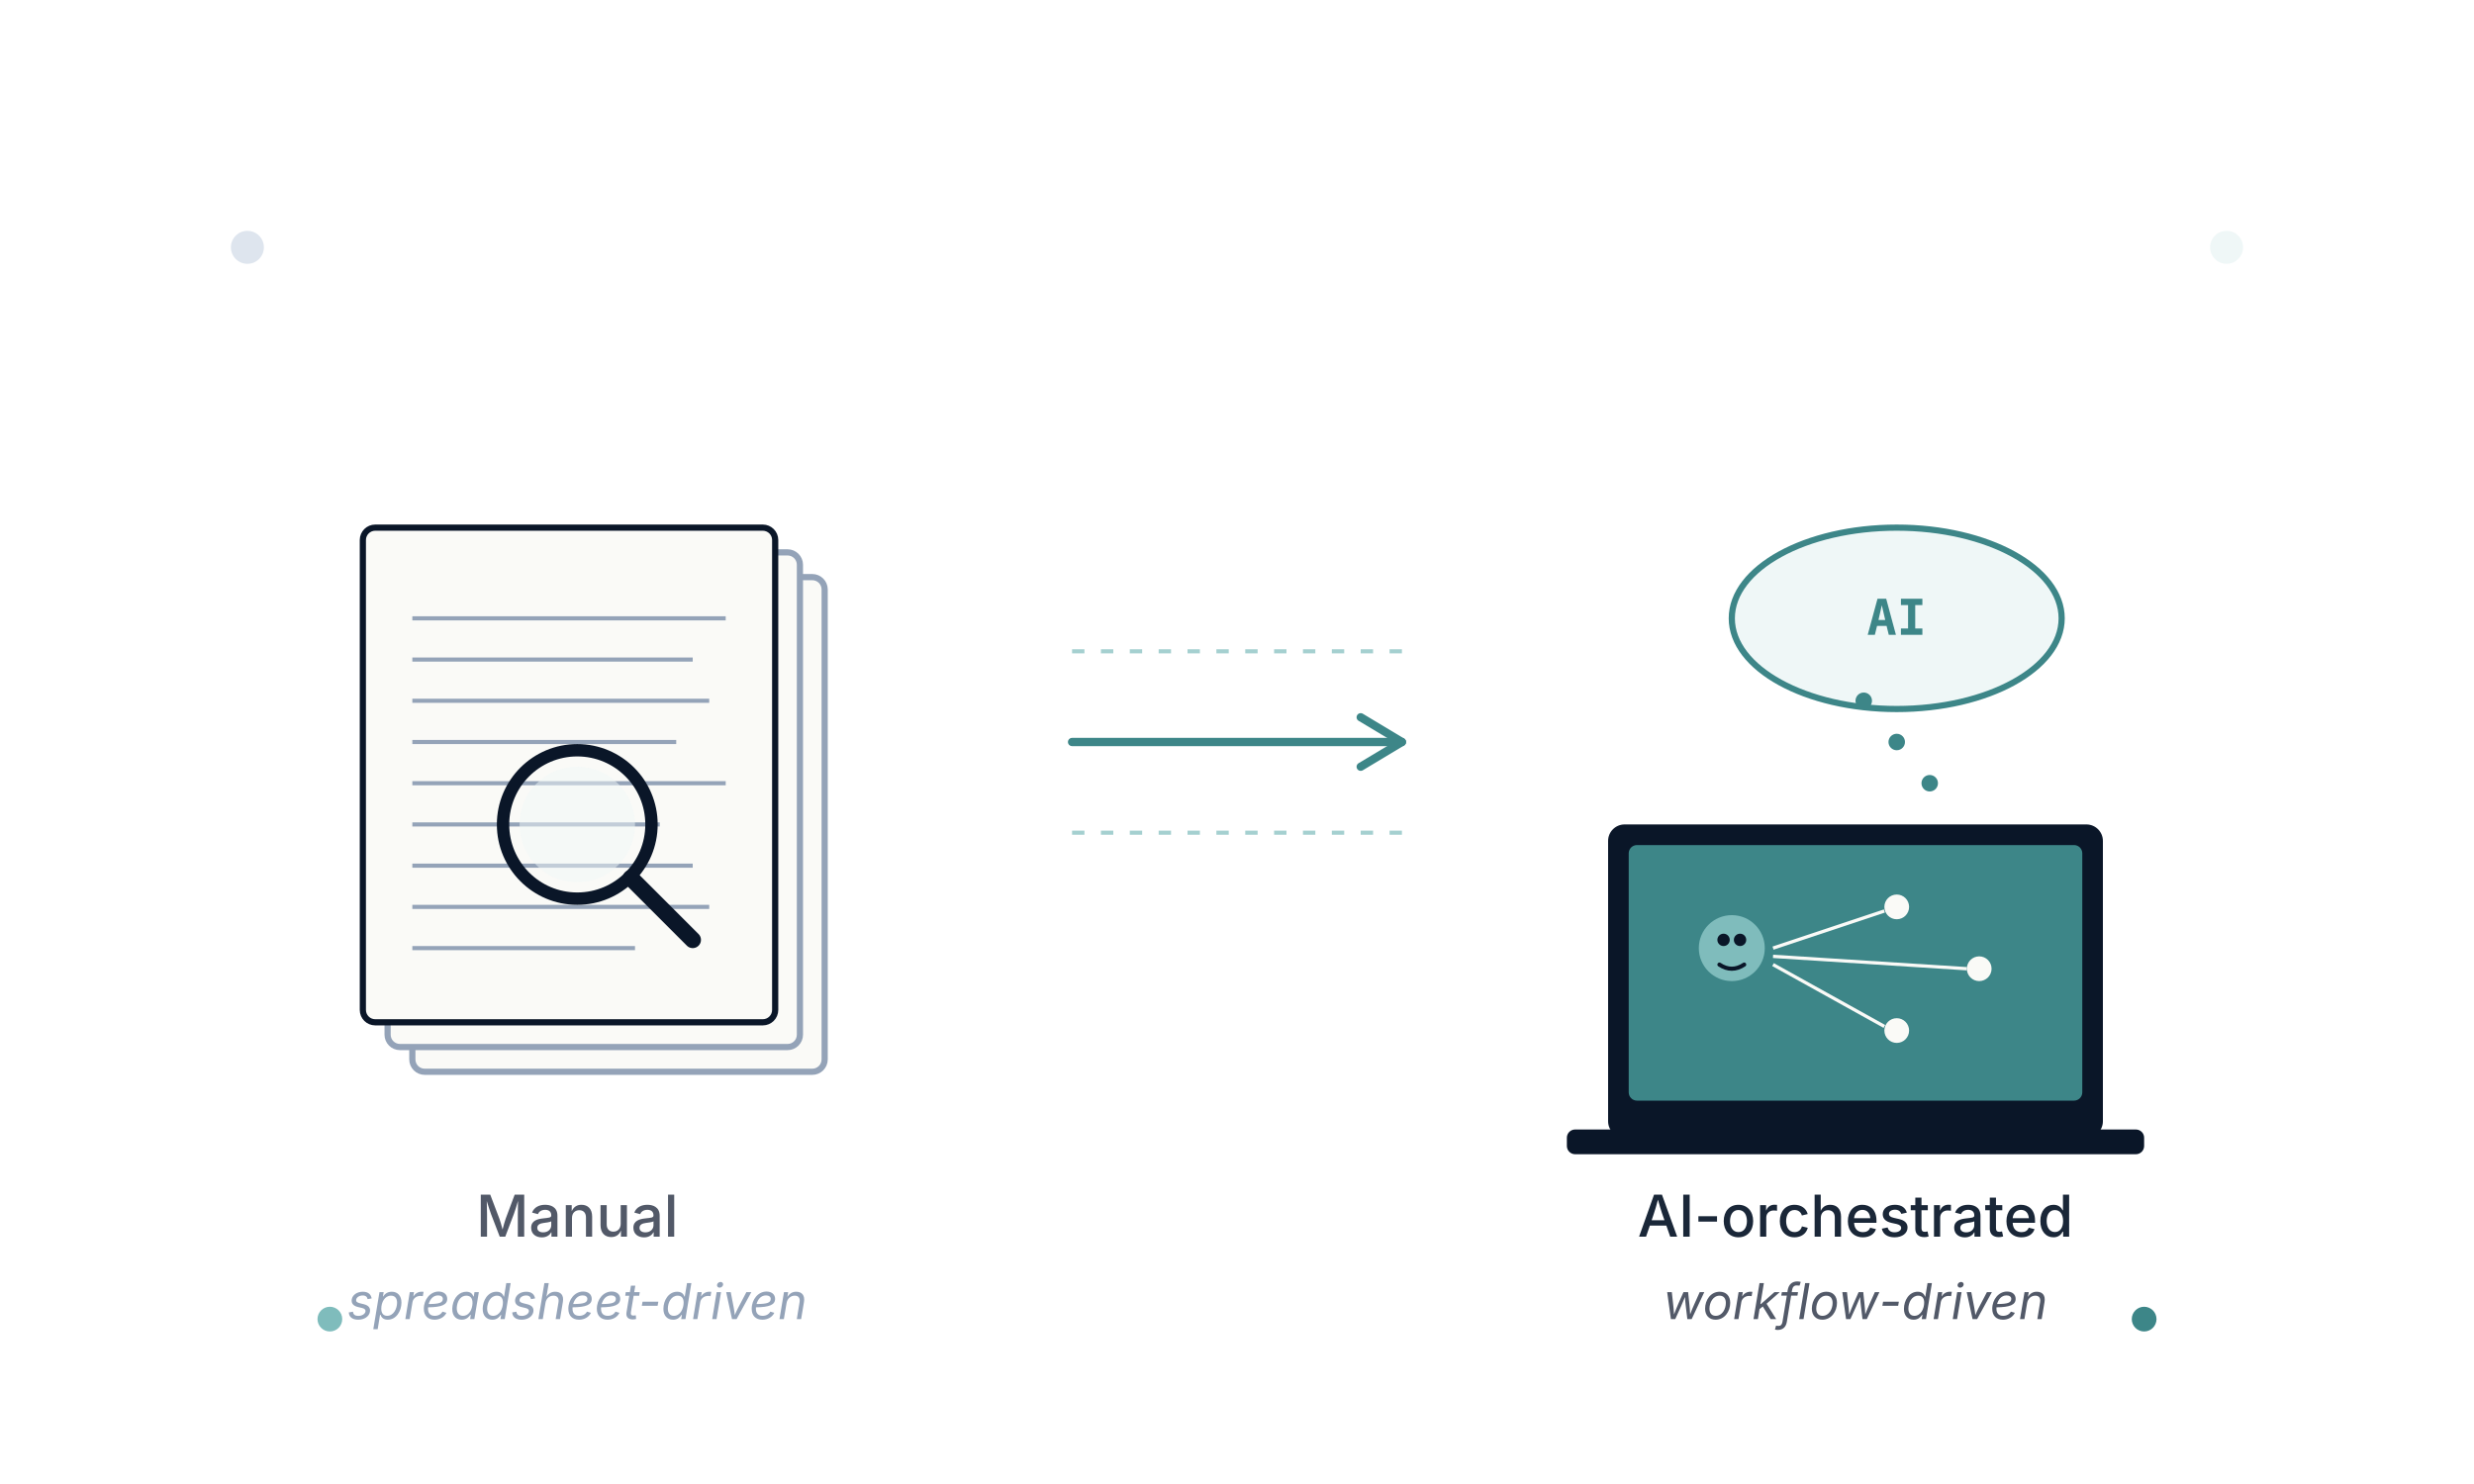
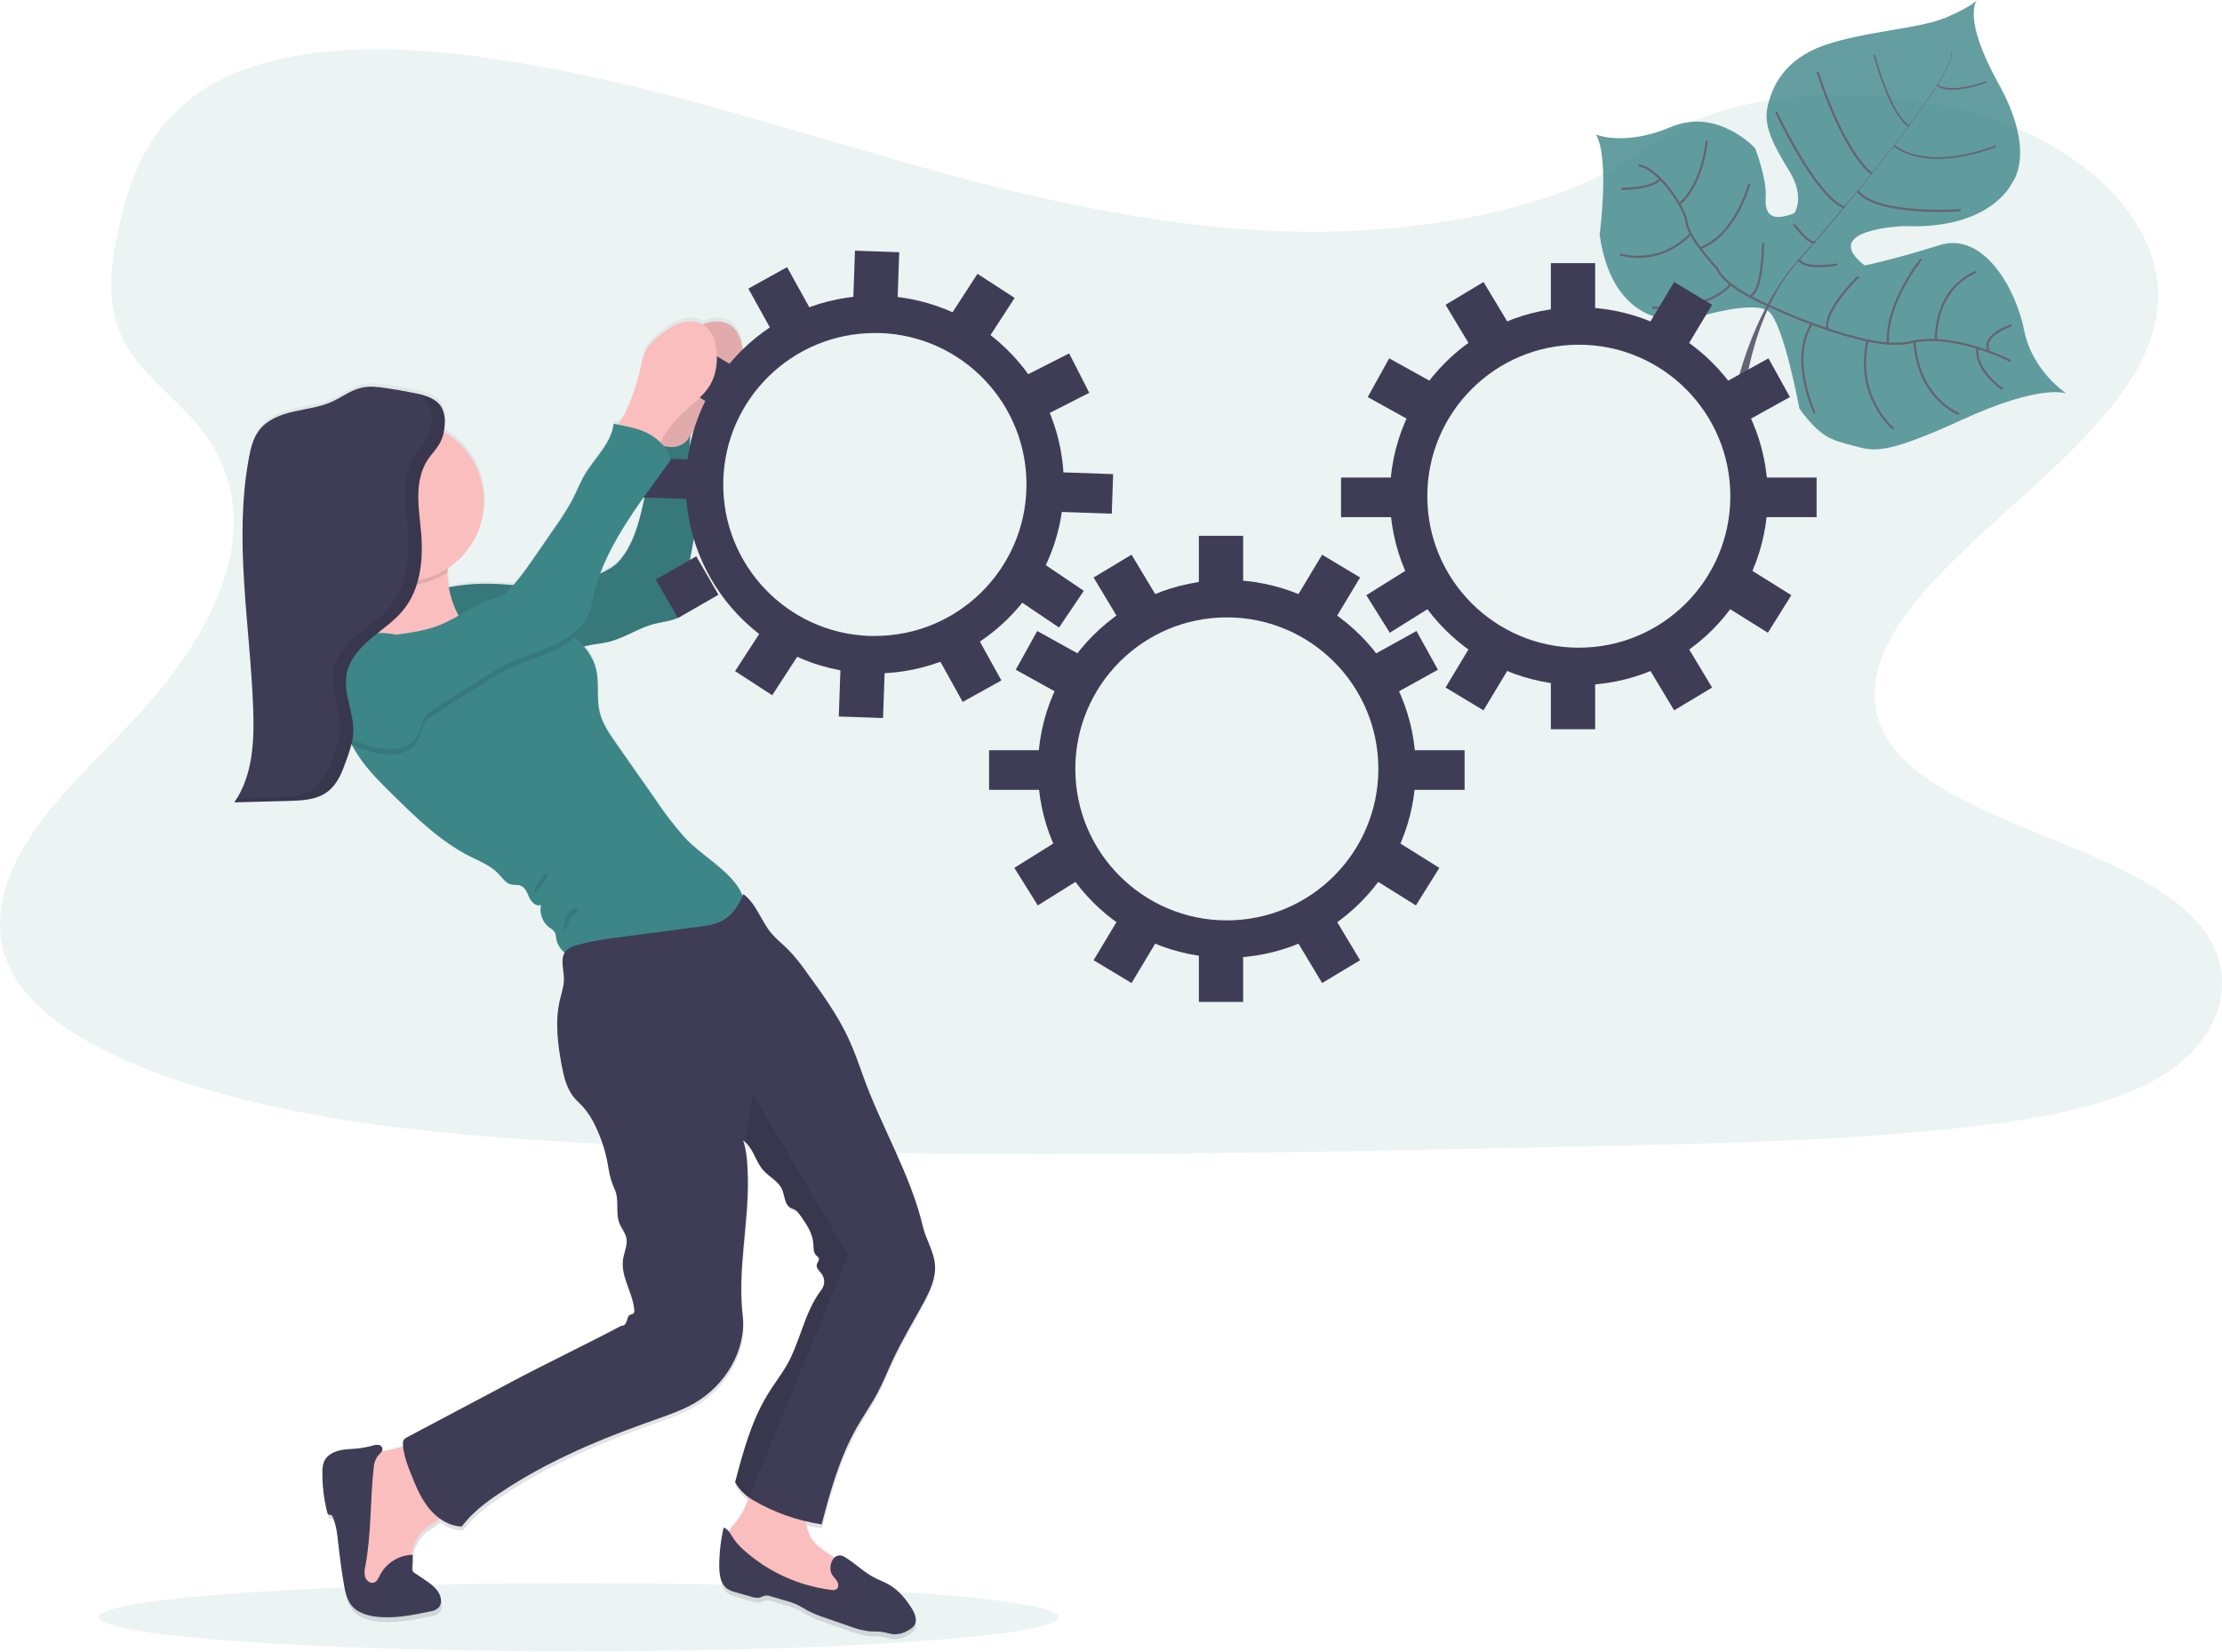
- <svg xmlns="http://www.w3.org/2000/svg" viewBox="0 0 600 360" fill="none">
-   <circle cx="60" cy="60" r="4" fill="#dee5ee" />
-   <circle cx="540" cy="60" r="4" fill="#eff7f7" />
-   <circle cx="80" cy="320" r="3" fill="#7fbcbc" />
-   <circle cx="520" cy="320" r="3" fill="#3d8688" />
-   <g transform="translate(80 100)">
-     <g>
-       <rect x="20" y="40" width="100" height="120" rx="3" fill="#fafaf7" stroke="#94a3b8" stroke-width="1.5" />
-       <rect x="14" y="34" width="100" height="120" rx="3" fill="#fafaf7" stroke="#94a3b8" stroke-width="1.5" />
-       <rect x="8" y="28" width="100" height="120" rx="3" fill="#fafaf7" stroke="#0a1628" stroke-width="1.5" />
-       <line x1="20" y1="50" x2="96" y2="50" stroke="#94a3b8" stroke-width="1" />
-       <line x1="20" y1="60" x2="88" y2="60" stroke="#94a3b8" stroke-width="1" />
-       <line x1="20" y1="70" x2="92" y2="70" stroke="#94a3b8" stroke-width="1" />
-       <line x1="20" y1="80" x2="84" y2="80" stroke="#94a3b8" stroke-width="1" />
-       <line x1="20" y1="90" x2="96" y2="90" stroke="#94a3b8" stroke-width="1" />
-       <line x1="20" y1="100" x2="80" y2="100" stroke="#94a3b8" stroke-width="1" />
-       <line x1="20" y1="110" x2="88" y2="110" stroke="#94a3b8" stroke-width="1" />
-       <line x1="20" y1="120" x2="92" y2="120" stroke="#94a3b8" stroke-width="1" />
-       <line x1="20" y1="130" x2="74" y2="130" stroke="#94a3b8" stroke-width="1" />
-     </g>
-     <g transform="translate(60 100)">
-       <circle cx="0" cy="0" r="18" fill="none" stroke="#0a1628" stroke-width="3" />
-       <circle cx="0" cy="0" r="14" fill="#eff7f7" opacity="0.5" />
-       <line x1="13" y1="13" x2="28" y2="28" stroke="#0a1628" stroke-width="4" stroke-linecap="round" />
-     </g>
-     <text x="60" y="200" text-anchor="middle" fill="#525968" font-family="Inter, sans-serif" font-size="14" font-weight="500">Manual</text>
-     <text x="60" y="220" text-anchor="middle" fill="#94a3b8" font-family="Inter, sans-serif" font-size="12" font-style="italic">spreadsheet-driven</text>
+ <svg xmlns="http://www.w3.org/2000/svg" id="b1d80de4-06cb-4b2d-9c4c-b14d42818646" data-name="Layer 1" width="1009.54" height="750.39" viewBox="0 0 1009.54 750.39">
+   <defs>
+     <linearGradient id="fd95d79a-5cd9-41a5-a6ba-ef65272c784a" x1="361.1" y1="819.7" x2="361.1" y2="219" gradientUnits="userSpaceOnUse">
+       <stop offset="0" stop-color="gray" stop-opacity="0.25" />
+       <stop offset="0.54" stop-color="gray" stop-opacity="0.12" />
+       <stop offset="1" stop-color="gray" stop-opacity="0.1" />
+     </linearGradient>
+   </defs>
+   <path d="M681.78,180c-64.72-1.67-126.36-17.19-185.22-34.17S379.4,110,316.23,101c-40.63-5.79-87.1-6.61-119.83,9.58C164.89,126.14,154.71,153,149.24,178c-4.12,18.77-6.54,38.52,4.74,56.09,7.84,12.2,21.74,22.45,31.36,34.14,33.47,40.66,9.81,90.79-26.45,130.49-17,18.62-36.75,36.38-49.88,56.21s-19.2,42.53-7.71,62.76c11.38,20,38.51,35.09,67.9,45.68,59.69,21.51,130,27.66,198.61,31.15,151.83,7.72,304.46,4.37,456.69,1,56.34-1.24,112.92-2.49,168.34-9,30.78-3.59,62.55-9.3,84.9-23.07,28.36-17.48,35.39-47.08,16.38-69-31.88-36.77-120-45.91-142.31-85.37-12.26-21.72.33-45.91,18.16-66.06,38.24-43.21,102.33-81.12,105.7-130.52,2.32-33.92-28.49-67.9-76.13-83.95-49.93-16.82-119.18-14.71-156,13.14C805.59,170.4,738.93,181.44,681.78,180Z" transform="translate(-95.23 -74.8)" fill="#3d8688" opacity="0.1" />
+   <g opacity="0.8">
+     <path d="M1034,253.58s-11.28-4.58-47.16,11.88-40.36,14.37-49.65,11.85-14.47-3.11-24.43-16.85c0,0-7-38.07-13.82-44s-35.68,3.37-35.68,3.37S828.64,227.79,822,181.5c0,0,4.68-34.88-1.7-45.59,0,0,12.88,5.55,34.12-3.41s38.24,9.66,38.24,9.66,5.36,13.87,4.8,22.13,2.83,11.38,13,7.38c0,0,5-7.08-2.07-18.78s-12.08-20.42-10.11-29.51,7.62-21.68,25.79-28S966.93,87.88,978.78,83s14.71-8.15,14.71-8.15-7.29,7.31,9.89,38.27,6.23,44.41,6.23,44.41-9.14,21.78-49.48,20c0,0-38.87,1.42-17.68,17.9,0,0,13.57-2.76,33.87-9.21s34.93,20.17,38.57,38.69S1034,253.58,1034,253.58Z" transform="translate(-95.23 -74.8)" fill="#3d8688" />
+     <path d="M981.76,98.29l.21-.06c1.56,5.91-15.81,29.65-30.66,48.53l-.17-.13C972.08,120,983,102.83,981.76,98.29Z" transform="translate(-95.23 -74.8)" fill="#444053" />
+     <path d="M951.44,146.24l.09.24c-11.86,15.08-26.78,33.08-38.72,46.41-1.14,1.27-2.27,2.6-3.35,4l-.35-.27c1.1-1.37,2.23-2.71,3.37-4C924.42,179.27,939.59,161.31,951.44,146.24Z" transform="translate(-95.23 -74.8)" fill="#444053" />
+     <path d="M909.4,196.22l.24.4c-21.73,27.13-23.17,69.25-23.22,69.62L881.84,261C881.89,260.58,887.52,223.53,909.4,196.22Z" transform="translate(-95.23 -74.8)" fill="#444053" />
+     <path d="M1008.81,238.87s-25.62-13.32-45.59-8.54-64.92-16.9-64.92-16.9-19.09-7.75-22.93-16.59c0,0-13.09-13.85-13.84-21S848,150.65,839.72,150" transform="translate(-95.23 -74.8)" fill="none" stroke="#444053" stroke-miterlimit="10" />
+     <path d="M1005.1,251.69s-12.9-8.69-11.4-18.83" transform="translate(-95.23 -74.8)" fill="none" stroke="#444053" stroke-miterlimit="10" />
+     <path d="M985.31,262.92s-18.46-6.7-20.31-33" transform="translate(-95.23 -74.8)" fill="none" stroke="#444053" stroke-miterlimit="10" />
+     <path d="M955.53,269.72s-17.64-14.63-11.78-40.2" transform="translate(-95.23 -74.8)" fill="none" stroke="#444053" stroke-miterlimit="10" />
+     <path d="M919.74,262.57s-11.74-24.63-1.29-40.65" transform="translate(-95.23 -74.8)" fill="none" stroke="#444053" stroke-miterlimit="10" />
+     <path d="M1009.11,222.63s-13.35,4.24-10.48,11.26" transform="translate(-95.23 -74.8)" fill="none" stroke="#444053" stroke-miterlimit="10" />
+     <path d="M993,198.41s-17.86,5.66-18.28,30.93" transform="translate(-95.23 -74.8)" fill="none" stroke="#444053" stroke-miterlimit="10" />
+     <path d="M968.1,192.58S951.85,212.64,953,230.87" transform="translate(-95.23 -74.8)" fill="none" stroke="#444053" stroke-miterlimit="10" />
+     <path d="M939.64,200.45s-16.15,15.43-14.09,24" transform="translate(-95.23 -74.8)" fill="none" stroke="#444053" stroke-miterlimit="10" />
+     <path d="M929.9,195s-15.14,2.71-17.25-2.26" transform="translate(-95.23 -74.8)" fill="none" stroke="#444053" stroke-miterlimit="10" />
+     <path d="M910.23,176.72s7.65,10.13,9.62,7.86" transform="translate(-95.23 -74.8)" fill="none" stroke="#444053" stroke-miterlimit="10" />
+     <path d="M986.05,170.31s-38.16,2.77-46.79-8.73" transform="translate(-95.23 -74.8)" fill="none" stroke="#444053" stroke-miterlimit="10" />
+     <path d="M902.2,125.68s17.91,38.43,30.91,43.33" transform="translate(-95.23 -74.8)" fill="none" stroke="#444053" stroke-miterlimit="10" />
+     <path d="M921,107.37s11,35.35,24.62,46.39" transform="translate(-95.23 -74.8)" fill="none" stroke="#444053" stroke-miterlimit="10" />
+     <path d="M1002.11,141.14s-29,12.45-46.44-.15" transform="translate(-95.23 -74.8)" fill="none" stroke="#444053" stroke-miterlimit="10" stroke-width="0.75" />
+     <path d="M946.84,99.83s6.63,26,15.56,32.27" transform="translate(-95.23 -74.8)" fill="none" stroke="#444053" stroke-miterlimit="10" stroke-width="0.75" />
+     <path d="M997.73,112s-16.31,6.17-22.4,1.44" transform="translate(-95.23 -74.8)" fill="none" stroke="#444053" stroke-miterlimit="10" stroke-width="0.75" />
+     <path d="M896.26,185.21s0,22.65-6.17,24.26" transform="translate(-95.23 -74.8)" fill="none" stroke="#444053" stroke-miterlimit="10" />
+     <path d="M845.84,214.56s24.5,2.1,35.79-10.54" transform="translate(-95.23 -74.8)" fill="none" stroke="#444053" stroke-miterlimit="10" />
+     <path d="M889.94,158.45s-5.92,23-22.27,29.16" transform="translate(-95.23 -74.8)" fill="none" stroke="#444053" stroke-miterlimit="10" />
+     <path d="M831.15,190.36s17.34,6,32.25-9.32" transform="translate(-95.23 -74.8)" fill="none" stroke="#444053" stroke-miterlimit="10" />
+     <path d="M870.67,138.7s-1.64,19.51-12.25,28.64" transform="translate(-95.23 -74.8)" fill="none" stroke="#444053" stroke-miterlimit="10" />
+     <path d="M831.81,160.63s14.39.09,17.76-4.59" transform="translate(-95.23 -74.8)" fill="none" stroke="#444053" stroke-miterlimit="10" />
  </g>
-   <g transform="translate(260 170)">
-     <path d="M0 10 L80 10" stroke="#3d8688" stroke-width="2" stroke-linecap="round" />
-     <path d="M70 4 L80 10 L70 16" stroke="#3d8688" stroke-width="2" stroke-linecap="round" stroke-linejoin="round" fill="none" />
-     <line x1="0" y1="-12" x2="80" y2="-12" stroke="#7fbcbc" stroke-width="1" stroke-dasharray="3 4" opacity="0.7" />
-     <line x1="0" y1="32" x2="80" y2="32" stroke="#7fbcbc" stroke-width="1" stroke-dasharray="3 4" opacity="0.7" />
-   </g>
-   <g transform="translate(380 100)">
-     <rect x="10" y="100" width="120" height="76" rx="4" fill="#0a1628" />
-     <rect x="15" y="105" width="110" height="62" rx="2" fill="#3d8688" />
-     <circle cx="40" cy="130" r="8" fill="#7fbcbc" />
-     <circle cx="38" cy="128" r="1.5" fill="#0a1628" />
-     <circle cx="42" cy="128" r="1.5" fill="#0a1628" />
-     <path d="M37 134 Q40 136 43 134" stroke="#0a1628" stroke-width="1" stroke-linecap="round" fill="none" />
-     <circle cx="80" cy="120" r="3" fill="#fafaf7" />
-     <circle cx="100" cy="135" r="3" fill="#fafaf7" />
-     <circle cx="80" cy="150" r="3" fill="#fafaf7" />
-     <line x1="50" y1="130" x2="77" y2="121" stroke="#fafaf7" stroke-width="0.8" />
-     <line x1="50" y1="132" x2="97" y2="135" stroke="#fafaf7" stroke-width="0.8" />
-     <line x1="50" y1="134" x2="77" y2="149" stroke="#fafaf7" stroke-width="0.8" />
-     <rect x="0" y="174" width="140" height="6" rx="2" fill="#0a1628" />
-     <g transform="translate(80 50)">
-       <ellipse cx="0" cy="0" rx="40" ry="22" fill="#eff7f7" stroke="#3d8688" stroke-width="1.5" />
-       <text x="0" y="4" text-anchor="middle" fill="#3d8688" font-family="ui-monospace, monospace" font-size="12" font-weight="700">AI</text>
-       <circle cx="-8" cy="20" r="2" fill="#3d8688" />
-       <circle cx="0" cy="30" r="2" fill="#3d8688" />
-       <circle cx="8" cy="40" r="2" fill="#3d8688" />
-     </g>
-     <text x="70" y="200" text-anchor="middle" fill="#1a2738" font-family="Inter, sans-serif" font-size="14" font-weight="500">AI-orchestrated</text>
-     <text x="70" y="220" text-anchor="middle" fill="#525968" font-family="Inter, sans-serif" font-size="12" font-style="italic">workflow-driven</text>
-   </g>
+   <ellipse cx="262.87" cy="734.89" rx="218" ry="15.5" fill="#3d8688" opacity="0.1" />
+   <path d="M484.39,725.3c3-5.39,6.59-10.47,9.49-15.93,2.65-5,4.72-10.3,7.11-15.44,4.09-8.8,9.13-17.12,13.72-25.68,3-5.61,5.9-11.72,5.32-18.06-.55-6-4.07-11.2-5.43-17-5.54-23.81-18.87-45.67-27-68.7-2.08-5.84-4.1-11.72-6.7-17.36-5-10.85-12-20.6-19-30.27a85.48,85.48,0,0,0-8.4-10.44c-2.51-2.51-5.33-4.72-7.61-7.44-4.7-5.6-6.9-13.66-12.78-18-.1.26-.21.51-.32.77C428.58,471,414.46,463.91,406.27,455a157.44,157.44,0,0,1-13.13-17.25l-17.83-25.77c-3.07-4.44-6.2-9-7.44-14.29-1.52-6.38-.11-13.18-1.61-19.56a24.67,24.67,0,0,0-5.45-10.36c.17-.05.35-.12.53-.16,3.4-.91,7-1.07,10.37-1.88,7.35-1.75,13.74-6.45,21.06-8.33,3.74-1,7.73-1.2,11.12-3a9.24,9.24,0,0,0,4.3-9.82c-2.37-12.55,4.25-25.27,3.13-38-.3-3.52-1.2-6.95-1.78-10.44-1.35-8.1-1.1-16.4-.62-24.62a52,52,0,0,1,8.15-10.13c4.5-4.34,9.87-8,13-13.43,2.73-4.81,3.39-10.62,2.7-16.12-.49-4-1.85-8.21-5-10.64s-7.67-2.61-11.48-1.34c-.53.17-1.05.38-1.56.6a13.11,13.11,0,0,0-10.34-.6c-3.8,1.26-7.06,3.77-10.12,6.38a23.13,23.13,0,0,0-4.72,5c-1.93,3-2.49,6.7-3.22,10.23a100,100,0,0,1-6.75,19.79c-.54,1.12-2,3.13-3.18,5.05l-2.14-.44c-.93,8.91-8.39,15.45-12.93,23.15-2.21,3.74-3.76,7.83-5.75,11.7a113.41,113.41,0,0,1-7.59,12.17q-4.05,6-8.11,11.89a169,169,0,0,1-11,14.88c-3.67-.3-7.34-.57-11-.63a89.29,89.29,0,0,0-18.31,1.63,51,51,0,0,1-.65-6.41c0-.13,0-.26,0-.39,0-.52.06-1.14.13-1.81a37,37,0,0,0-1.77-62.6,26.91,26.91,0,0,0,.38-3.4c0-.67,0-1.35,0-2,0-.34,0-.68-.07-1a13.22,13.22,0,0,0-.34-2c-.08-.32-.17-.64-.28-1a9.45,9.45,0,0,0-.83-1.8.86.86,0,0,0-.07-.1c-.13-.21-.26-.42-.41-.62s-.13-.16-.19-.24a4.78,4.78,0,0,0-.34-.42l-.25-.26c-.11-.12-.22-.24-.34-.35l-.28-.25-.35-.31-.32-.24-.36-.27-.35-.23-.36-.23c-.12-.08-.25-.15-.38-.22l-.37-.21-.4-.2-.37-.18-.44-.19-.36-.16-.48-.18-.34-.13-.52-.18-.31-.1-.57-.18-.27-.08-.62-.17-.24-.07-.65-.16-.19-.05-.72-.16-.12,0-1.06-.23q-6.57-1.35-13.22-2.33c-3.63-.54-7.35-1-10.93-.19-4.94,1.1-9.06,4.44-13.68,6.51-5.46,2.46-11.52,3.11-17.34,4.46s-11.81,3.66-15.46,8.43c-2.78,3.64-3.89,8.27-4.72,12.78-6.92,37.64.54,76.25,1.95,114.51.55,14.89-.12,30.81-8.56,43l24.58-.65c1.18,0,2.37-.07,3.57-.14s2.4-.16,3.58-.3a23.68,23.68,0,0,0,8.91-2.67,15.37,15.37,0,0,0,3.47-2.7c3.34-3.44,5.12-8.25,6.75-12.85.55-1.55,1.1-3.12,1.59-4.7.2-.66.39-1.32.56-2l.08-.32.28.13c1,1.88,2.13,3.72,3.33,5.5,4.29,6.32,9.73,11.72,15.13,17.09,10.73,10.65,21.7,21.49,35.15,28.33,4.54,2.29,9.45,4.22,12.91,8,1.7,1.83,3.17,4.18,5.58,4.81,1.5.39,3.15,0,4.58.64,2.1.88,2.87,3.41,3.84,5.49s3.16,4.2,5.24,3.25a10.51,10.51,0,0,0,3.92,10.43,7.66,7.66,0,0,1,2.54,2.28,8.29,8.29,0,0,1,.52,2.68,10.59,10.59,0,0,0,3.79,6.49c-1.95,3.23-.39,7.86-.34,11.89,0,3.38-1.11,6.64-1.87,9.93-2.21,9.65-1,19.75.8,29.48,1,5.37,2.27,10.93,5.77,15.1,1.14,1.35,2.5,2.52,3.7,3.83a35.6,35.6,0,0,1,5.65,8.61,67.5,67.5,0,0,1,6.13,19.64,35.76,35.76,0,0,0,2.9,9.9c2.19,4.78.19,10.66,2.15,15.54.89,2.19,2.53,4.06,3.06,6.35.75,3.33-1,6.66-1.47,10.05-1.14,7.94,4.59,15.31,5.11,23.31a1.84,1.84,0,0,1-.28,1.35c-.39.44-1.06.43-1.59.68-1,.48-1.27,1.83-1.59,2.95s-1.22,2.39-2.33,2.05c-16.43,8.79-33.44,16.91-49.87,25.7l-7.5,4-40.11,21.43a2.9,2.9,0,0,0-1.61,2.62c0,.48.06,1,.1,1.45-2.81.7-5.51,1.54-7.43,1.89-.79.15-1.58.3-2.36.47a2.52,2.52,0,0,0,.36-1,2,2,0,0,0-1.77-2,6.41,6.41,0,0,0-2.89.38,42.15,42.15,0,0,1-7,1.29c-2.81.27-5.67.26-8.39,1s-5.4,2.39-6.5,5a12.13,12.13,0,0,0-.72,4.72,72.25,72.25,0,0,0,2.18,18.34,1.56,1.56,0,0,0,.73,1.17c.35.14.77,0,1.12.16a1.5,1.5,0,0,1,.65.82c1.68,3.82,2.07,8.08,2.52,12.24q1,9.25,2.53,18.45c.6,3.58,1.34,7.32,3.67,10.08,2.56,3,6.61,4.33,10.52,4.86,8.25,1.11,16.58-.56,24.72-2.27,1.52-.32,3.15-.71,4.17-1.89a4.71,4.71,0,0,0,1-3.33c-.19-4.11-3.93-7-7.33-9.31L284,791.56a2,2,0,0,1-1-2.26l.3-6.07-.9,0c1-4.28,2.61-8.39,5.76-11.33,2.17-2,5-3.4,7.27-5.22a18,18,0,0,0,10.11,3.71c6-8.08,14.45-13.58,22.9-19a224,224,0,0,1,21.25-11.86q8.86-4.38,18-8.21c8.6-3.62,17.36-6.85,26.13-10,5.85-2.1,11.75-4.17,17.14-7.27,14-8.09,23.89-24.24,22-40.41-2.38-20.4,2.71-41.66,2.37-62.2-.1-6-.32-12-2.14-17.75a9.48,9.48,0,0,1,1.19,1c3.64,3.4,4.52,8.8,8,12.68,2.71,3.05,6.83,5,8.47,8.72,1.25,2.85,1.07,6.7,3.68,8.34.74.47,1.62.67,2.36,1.13a7.9,7.9,0,0,1,2.19,2.37c2.77,3.95,5.64,8.18,5.94,13,.13,1.91-.05,4.12,1.35,5.41.4.37.91.64,1.12,1.14.44,1-.72,2.06-.92,3.17-.29,1.54,1.23,2.71,2.17,4a6.29,6.29,0,0,1,0,7.41c-8.2,10.65-9.68,25-16.85,36.39-2.48,3.93-5.24,7.65-7.64,11.63-7.38,12.22-11.11,26.26-14.73,40.09a22.15,22.15,0,0,0,6.15,6.86,34,34,0,0,1-6.85,12.65,31.84,31.84,0,0,0-2.26,2.83,5.5,5.5,0,0,0-2.23-1.68,79.23,79.23,0,0,0-2,17.5c0,3.88.53,8.31,3.68,10.55a13.05,13.05,0,0,0,4.09,1.69l6.86,2a7.17,7.17,0,0,0,3.79.37c.81-.23,1.53-.73,2.36-.89a5.79,5.79,0,0,1,2.66.35l5.93,1.73a39.2,39.2,0,0,1,5.86,2.07c1.69.81,3.25,1.86,4.91,2.76a59.33,59.33,0,0,0,8.57,3.52L481.26,816a37.19,37.19,0,0,0,8.86,2.3c2.1.18,4.23,0,6.3.36,1.58.27,3.11.84,4.7,1a12.32,12.32,0,0,0,7.4-2.2,6.61,6.61,0,0,0,2.14-1.93c1.5-2.34.21-5.43-1.25-7.79-2.71-4.38-6.1-8.48-10.57-11-1.81-1-3.77-1.74-5.64-2.66-5.32-2.6-9.33-6.94-14.36-9.91a3.41,3.41,0,0,0-4.31.29c-4.18-2.71-8.7-5.36-11-9.77a22,22,0,0,1-2-6.75c2.35.56,4.72,1,7.11,1.39C472.53,754.25,476.78,738.9,484.39,725.3ZM388.32,298.81c-.2,1.13-.42,2.25-.66,3.37-2,9.39-4.86,19.91-11.4,26.9a25,25,0,0,1-7.38,4.87l-.73.36C372.86,321.73,380.36,310.07,388.32,298.81Z" transform="translate(-95.23 -74.8)" fill="url(#fd95d79a-5cd9-41a5-a6ba-ef65272c784a)" />
+   <path d="M398,243.11c.74-3.49,1.3-7.15,3.23-10.16a23.21,23.21,0,0,1,4.73-5c3.06-2.59,6.33-5.08,10.14-6.34s8.29-1.09,11.49,1.33,4.55,6.59,5.05,10.57c.68,5.47,0,11.23-2.71,16-3.1,5.41-8.48,9-13,13.34a51.62,51.62,0,0,0-8.47,10.56,30.09,30.09,0,0,1-3.86,5.64,7.33,7.33,0,0,1-6.13,2.45c-1.93-.31-3.5-1.65-5-2.93-1.85-1.62-6.83-4.51-7-7.08-.12-2.08,3.77-6.8,4.72-8.75A98.52,98.52,0,0,0,398,243.11Z" transform="translate(-95.23 -74.8)" fill="#fbbebe" />
+   <path d="M398,243.11c.74-3.49,1.3-7.15,3.23-10.16a23.21,23.21,0,0,1,4.73-5c3.06-2.59,6.33-5.08,10.14-6.34s8.29-1.09,11.49,1.33,4.55,6.59,5.05,10.57c.68,5.47,0,11.23-2.71,16-3.1,5.41-8.48,9-13,13.34a51.62,51.62,0,0,0-8.47,10.56,30.09,30.09,0,0,1-3.86,5.64,7.33,7.33,0,0,1-6.13,2.45c-1.93-.31-3.5-1.65-5-2.93-1.85-1.62-6.83-4.51-7-7.08-.12-2.08,3.77-6.8,4.72-8.75A98.52,98.52,0,0,0,398,243.11Z" transform="translate(-95.23 -74.8)" opacity="0.1" />
+   <path d="M293,343.06a89.71,89.71,0,0,1,24.57-3c13.83.2,28.07,3.55,41.24-.69a71.54,71.54,0,0,0,9.89-4.29c2.65-1.32,5.35-2.68,7.38-4.84,6.55-6.94,9.37-17.39,11.42-26.72s2.58-18.91,3.11-28.44c3.41,1.59,7,3.16,10.78,2.84s7.55-3.2,7.53-7c-.56,8.83-1,17.77.49,26.49.58,3.46,1.48,6.87,1.79,10.37,1.12,12.64-5.51,25.27-3.14,37.74a9.15,9.15,0,0,1-4.3,9.75c-3.4,1.83-7.4,2.06-11.14,3-7.33,1.87-13.73,6.53-21.09,8.27-3.43.81-7,1-10.38,1.87-4.86,1.28-9.27,4.06-14.22,4.94-3.71.66-7.53.21-11.28.53-3.26.27-6.46,1.13-9.73,1.21-8,.2-15.57-4.33-20.89-10.34S296.34,350.34,293,343.06Z" transform="translate(-95.23 -74.8)" fill="#3d8688" />
+   <path d="M293,343.06a89.71,89.71,0,0,1,24.57-3c13.83.2,28.07,3.55,41.24-.69a71.54,71.54,0,0,0,9.89-4.29c2.65-1.32,5.35-2.68,7.38-4.84,6.55-6.94,9.37-17.39,11.42-26.72s2.58-18.91,3.11-28.44c3.41,1.59,7,3.16,10.78,2.84s7.55-3.2,7.53-7c-.56,8.83-1,17.77.49,26.49.58,3.46,1.48,6.87,1.79,10.37,1.12,12.64-5.51,25.27-3.14,37.74a9.15,9.15,0,0,1-4.3,9.75c-3.4,1.83-7.4,2.06-11.14,3-7.33,1.87-13.73,6.53-21.09,8.27-3.43.81-7,1-10.38,1.87-4.86,1.28-9.27,4.06-14.22,4.94-3.71.66-7.53.21-11.28.53-3.26.27-6.46,1.13-9.73,1.21-8,.2-15.57-4.33-20.89-10.34S296.34,350.34,293,343.06Z" transform="translate(-95.23 -74.8)" opacity="0.1" />
+   <path d="M652.63,355.35a68.84,68.84,0,1,1-68.84,68.83,68.84,68.84,0,0,1,68.84-68.83m0-17a85.84,85.84,0,1,0,85.84,85.83,85.93,85.93,0,0,0-85.84-85.83Z" transform="translate(-95.23 -74.8)" fill="#3f3d56" />
+   <rect x="544.69" y="243.47" width="20.12" height="21.18" fill="#3f3d56" />
+   <rect x="689.04" y="330.53" width="20.12" height="21.18" transform="translate(180.31 -386.14) rotate(31)" fill="#3f3d56" />
+   <rect x="724.34" y="364.89" width="20.12" height="21.18" transform="translate(611.53 -523.68) rotate(61)" fill="#3f3d56" />
+   <rect x="724.81" y="461.5" width="20.12" height="21.18" transform="translate(1429.42 24.26) rotate(122)" fill="#3f3d56" />
+   <rect x="560.79" y="364.89" width="20.12" height="21.18" transform="translate(1080.79 -16.57) rotate(119)" fill="#3f3d56" />
+   <rect x="560.33" y="461.5" width="20.12" height="21.18" transform="translate(573.26 -336.6) rotate(58)" fill="#3f3d56" />
+   <rect x="596.1" y="330.53" width="20.12" height="21.18" transform="translate(1206.2 246.52) rotate(149)" fill="#3f3d56" />
+   <rect x="544.69" y="434.11" width="20.12" height="21.18" fill="#3f3d56" />
+   <rect x="689.04" y="496.66" width="20.12" height="21.18" transform="translate(-256.63 357.71) rotate(-31)" fill="#3f3d56" />
+   <rect x="596.1" y="496.66" width="20.12" height="21.18" transform="translate(769.26 1179.44) rotate(-149)" fill="#3f3d56" />
+   <rect x="449.38" y="340.91" width="24.36" height="18" fill="#3f3d56" />
+   <rect x="736.3" y="415.71" width="24.36" height="18" transform="translate(1401.72 774.62) rotate(-180)" fill="#3f3d56" />
+   <path d="M812.55,231.44a68.84,68.84,0,1,1-68.84,68.83,68.84,68.84,0,0,1,68.84-68.83m0-17a85.84,85.84,0,1,0,85.84,85.83,85.93,85.93,0,0,0-85.84-85.83Z" transform="translate(-95.23 -74.8)" fill="#3f3d56" />
+   <rect x="704.61" y="119.57" width="20.12" height="21.18" fill="#3f3d56" />
+   <rect x="848.96" y="206.62" width="20.12" height="21.18" transform="translate(139.34 -486.21) rotate(31)" fill="#3f3d56" />
+   <rect x="884.26" y="240.98" width="20.12" height="21.18" transform="translate(585.55 -727.39) rotate(61)" fill="#3f3d56" />
+   <rect x="884.73" y="337.59" width="20.12" height="21.18" transform="translate(1569 -300.93) rotate(122)" fill="#3f3d56" />
+   <rect x="720.71" y="240.98" width="20.12" height="21.18" transform="translate(1209.86 -340.41) rotate(119)" fill="#3f3d56" />
+   <rect x="720.25" y="337.59" width="20.12" height="21.18" transform="translate(543.35 -530.46) rotate(58)" fill="#3f3d56" />
+   <rect x="756.02" y="206.62" width="20.12" height="21.18" transform="translate(1439.38 -65.97) rotate(149)" fill="#3f3d56" />
+   <rect x="704.61" y="310.2" width="20.12" height="21.18" fill="#3f3d56" />
+   <rect x="848.96" y="372.75" width="20.12" height="21.18" transform="translate(-169.97 422.38) rotate(-31)" fill="#3f3d56" />
+   <rect x="756.02" y="372.75" width="20.12" height="21.18" transform="translate(1130.07 1031.68) rotate(-149)" fill="#3f3d56" />
+   <rect x="609.29" y="217" width="24.36" height="18" fill="#3f3d56" />
+   <rect x="896.21" y="291.8" width="24.36" height="18" transform="translate(1721.56 526.8) rotate(-180)" fill="#3f3d56" />
+   <path d="M492.67,226.14c.81,0,1.62,0,2.43,0a68.84,68.84,0,0,1-2.34,137.64c-.81,0-1.62,0-2.44,0a68.84,68.84,0,0,1,2.35-137.64m0-17h0a85.84,85.84,0,0,0-2.94,171.63c1,0,2,.05,3,.05a85.84,85.84,0,0,0,2.93-171.63c-1,0-2-.05-3-.05Z" transform="translate(-95.23 -74.8)" fill="#3f3d56" />
+   <rect x="483.31" y="189.04" width="20.12" height="21.18" transform="translate(-88.01 -91.8) rotate(1.99)" fill="#3f3d56" />
+   <rect x="531.97" y="202.99" width="20.12" height="21.18" transform="translate(108.44 -335.49) rotate(32.99)" fill="#3f3d56" />
+   <rect x="566.07" y="238.55" width="20.12" height="21.18" transform="translate(441.2 -452.09) rotate(62.99)" fill="#3f3d56" />
+   <rect x="563.18" y="335.12" width="20.12" height="21.18" transform="translate(1085.12 -11.13) rotate(123.99)" fill="#3f3d56" />
+   <rect x="402.62" y="232.88" width="20.12" height="21.18" transform="translate(738.64 -59.76) rotate(120.99)" fill="#3f3d56" />
+   <rect x="398.8" y="329.42" width="20.12" height="21.18" transform="matrix(0.5, 0.87, -0.87, 0.5, 403.55, -258.9)" fill="#3f3d56" />
+   <rect x="439.09" y="199.76" width="20.12" height="21.18" transform="translate(848.74 101.67) rotate(150.99)" fill="#3f3d56" />
+   <rect x="476.7" y="379.55" width="20.12" height="21.18" transform="translate(-81.4 -91.46) rotate(1.99)" fill="#3f3d56" />
+   <rect x="526.21" y="369.02" width="20.12" height="21.18" transform="translate(-212.04 232.91) rotate(-29.01)" fill="#3f3d56" />
+   <rect x="433.33" y="365.79" width="20.12" height="21.18" transform="translate(515.14 858.69) rotate(-147.01)" fill="#3f3d56" />
+   <rect x="384.73" y="283.18" width="24.36" height="18" transform="translate(-84.85 -88.4) rotate(1.99)" fill="#3f3d56" />
+   <rect x="576.3" y="289.83" width="24.36" height="18" transform="translate(1071.01 543.1) rotate(-178.01)" fill="#3f3d56" />
+   <path d="M271,733.91a20.66,20.66,0,0,0-7.09,2.21c-3,1.83-4.85,5.06-6.17,8.32-3.31,8.18-4,17.16-4.14,26-.12,7.12.12,14.41,2.67,21.05A13.3,13.3,0,0,0,259.8,797a12.56,12.56,0,0,0,4.83,2.34c3.8,1,8.21,1,11.32-1.4,3.46-2.71,4.33-7.48,5.06-11.81,1-5.84,2.39-12,6.73-16.07,3.22-3,7.83-4.5,10.17-8.22,2.79-4.42,1.32-10.19-.46-15.11-1.55-4.26-3.82-12.91-8.28-15.09S275.64,733.07,271,733.91Z" transform="translate(-95.23 -74.8)" fill="#fbbebe" />
+   <path d="M435.47,754.86a33.45,33.45,0,0,1-7,12.91c-2,2.28-4.45,5.05-3.4,7.88a7.05,7.05,0,0,0,1.86,2.49c14.66,14.35,35.17,21.33,55.52,23.87a1.91,1.91,0,0,0,1,0c.6-.27.74-1,.82-1.67a21.13,21.13,0,0,0,0-6.4c-1-5-5.35-8.47-9.61-11.21s-8.92-5.4-11.3-9.87c-3-5.56-1.71-12.8-5.24-18-2.86-4.23-8.17-6-13.21-6.83-1.75-.27-5.47-2.19-7-1.3C436.35,747.63,436,753.12,435.47,754.86Z" transform="translate(-95.23 -74.8)" fill="#fbbebe" />
+   <path d="M269,733.39a2,2,0,0,0-1.77-2,6.4,6.4,0,0,0-2.89.37,42.25,42.25,0,0,1-7,1.28c-2.81.27-5.68.26-8.41,1s-5.4,2.37-6.51,5a12.39,12.39,0,0,0-.72,4.69,71.64,71.64,0,0,0,2.18,18.21,1.58,1.58,0,0,0,.74,1.17c.35.14.77,0,1.12.16a1.48,1.48,0,0,1,.65.81c1.69,3.8,2.08,8,2.53,12.16q1,9.19,2.53,18.32c.6,3.55,1.34,7.28,3.68,10,2.56,3,6.62,4.29,10.53,4.82,8.26,1.1,16.6-.56,24.76-2.26a7.22,7.22,0,0,0,4.17-1.87,4.66,4.66,0,0,0,1-3.31c-.19-4.08-3.94-7-7.34-9.24l-4.68-3.15a2.43,2.43,0,0,1-.82-.74,2.64,2.64,0,0,1-.23-1.5l.3-6a17.18,17.18,0,0,0-15,9.31c-.65,1.29-1.26,2.8-2.61,3.3-1.67.63-3.53-.78-4.09-2.47a10.76,10.76,0,0,1,.15-5.28c2.74-14.68,2.1-29.77,3.77-44.61a10.16,10.16,0,0,1,1.49-4.7C267.34,735.74,268.85,734.76,269,733.39Z" transform="translate(-95.23 -74.8)" fill="#3f3d56" />
+   <path d="M473.24,790.31c.69,1.14,1.76,2,2.4,3.18s.63,2.9-.52,3.57a3.52,3.52,0,0,1-2.16.22,73.1,73.1,0,0,1-39.53-17.88,27.71,27.71,0,0,1-4.84-5.31c-1.29-2-2.38-4.35-4.58-5.17a78.17,78.17,0,0,0-2,17.38c0,3.85.53,8.25,3.68,10.48a13.17,13.17,0,0,0,4.1,1.67l6.87,1.94a7.31,7.31,0,0,0,3.8.37c.81-.22,1.53-.73,2.36-.88a5.84,5.84,0,0,1,2.67.34l5.93,1.73a39.24,39.24,0,0,1,5.87,2c1.69.8,3.26,1.85,4.91,2.74a58.76,58.76,0,0,0,8.59,3.49l10.44,3.62a36.83,36.83,0,0,0,8.88,2.28c2.1.18,4.23,0,6.31.36,1.58.27,3.11.84,4.71,1a12.45,12.45,0,0,0,7.4-2.19,6.69,6.69,0,0,0,2.15-1.91c1.5-2.33.21-5.4-1.26-7.75-2.71-4.34-6.1-8.41-10.58-10.89-1.82-1-3.78-1.74-5.65-2.65-5.32-2.58-9.35-6.89-14.38-9.84C474.06,779.45,471,786.64,473.24,790.31Z" transform="translate(-95.23 -74.8)" fill="#3f3d56" />
+   <path d="M326.61,370a43.25,43.25,0,0,1-18.46,7.18,74.46,74.46,0,0,1-10.45.56,265.8,265.8,0,0,1-43.46-3.63c5.72-6.3,11.5-13,13.66-21.26a34.92,34.92,0,0,0,.65-13.32,99.7,99.7,0,0,0-4.06-16.77,116.2,116.2,0,0,0,18.37-.47c3.48-.35,12-3.52,15-1.12,2.81,2.23.69,10.12.64,13.76,0,.13,0,.26,0,.39a44.28,44.28,0,0,0,3.51,16.06C306.41,361.22,315.82,369.3,326.61,370Z" transform="translate(-95.23 -74.8)" fill="#fbbebe" />
+   <path d="M298.54,334.88a36.68,36.68,0,0,1-30,4.6,99.7,99.7,0,0,0-4.06-16.77,116.2,116.2,0,0,0,18.37-.47c3.48-.35,12-3.52,15-1.12C300.71,323.35,298.59,331.24,298.54,334.88Z" transform="translate(-95.23 -74.8)" opacity="0.1" />
+   <circle cx="183.27" cy="227.74" r="36.6" fill="#fbbebe" />
+   <path d="M433.79,487.74a17,17,0,0,1-8.25,14.69,32.6,32.6,0,0,1-9,3.15c-16.74,4-33.89,7.29-51.08,6.31-3.72-.21-7.5-.65-10.84-2.28s-6.19-4.68-6.69-8.36a7.92,7.92,0,0,0-.53-2.66,7.5,7.5,0,0,0-2.54-2.26A10.41,10.41,0,0,1,341,486c-2.09.93-4.27-1.17-5.25-3.24s-1.75-4.57-3.85-5.44c-1.43-.61-3.08-.25-4.59-.64-2.41-.62-3.88-3-5.58-4.78-3.47-3.71-8.39-5.63-12.93-7.91-13.47-6.79-24.45-17.55-35.2-28.13-5.41-5.33-10.86-10.7-15.15-17-1.21-1.77-2.3-3.59-3.33-5.46a153.52,153.52,0,0,1-8.44-19.31c-1.36-3.54-2.74-7.28-2.18-11,.05-.34.12-.68.2-1a21.05,21.05,0,0,1,3.32-6.71c3.72-5.47,8.6-10.65,15-12.33s12.79.35,19.29,1.73a49.15,49.15,0,0,0,6.55,1c6.89.49,13.71-1.36,20.37-3.2l7.26-2c3.64-1,5.46-5.4,9.14-6.17a12.83,12.83,0,0,1,4.93.25c7.47,1.42,15,3.25,21.57,7.05a35.54,35.54,0,0,1,4.19,2.85c4.68,3.7,8.38,8.63,9.74,14.39,1.5,6.33.09,13.09,1.61,19.42,1.24,5.23,4.38,9.79,7.46,14.2L393,438.09a158.57,158.57,0,0,0,13.15,17.14C415.73,465.66,433.55,473.55,433.79,487.74Z" transform="translate(-95.23 -74.8)" fill="#3d8688" />
+   <path d="M386.07,243.11c.74-3.49,1.29-7.15,3.22-10.16a23.21,23.21,0,0,1,4.73-5c3.07-2.59,6.33-5.08,10.14-6.34s8.29-1.09,11.49,1.33,4.55,6.59,5.05,10.57c.68,5.47,0,11.23-2.71,16-3.1,5.41-8.48,9-13,13.34a52,52,0,0,0-8.47,10.56,30.09,30.09,0,0,1-3.86,5.64,7.33,7.33,0,0,1-6.13,2.45c-1.92-.31-3.5-1.65-5-2.93-1.85-1.62-6.84-4.51-7-7.08-.12-2.08,3.77-6.8,4.72-8.75A99.19,99.19,0,0,0,386.07,243.11Z" transform="translate(-95.23 -74.8)" fill="#fbbebe" />
+   <path d="M514.7,667.07c-4.6,8.49-9.64,16.76-13.74,25.5-2.39,5.11-4.46,10.37-7.12,15.34-2.9,5.42-6.47,10.46-9.5,15.82-7.63,13.51-11.88,28.75-15.81,43.76a87.17,87.17,0,0,1-31.16-11c-.65-.38-1.27-.78-1.87-1.21a22.24,22.24,0,0,1-6.29-6.93c3.63-13.73,7.36-27.69,14.75-39.82,2.41-4,5.17-7.65,7.65-11.55,7.19-11.3,8.67-25.56,16.88-36.14a6.21,6.21,0,0,0,0-7.36c-.95-1.23-2.46-2.4-2.18-3.92.21-1.11,1.37-2.11.92-3.15-.21-.5-.72-.77-1.12-1.13-1.4-1.29-1.22-3.49-1.34-5.38-.31-4.79-3.18-9-6-12.91a8,8,0,0,0-2.19-2.36c-.74-.45-1.62-.65-2.36-1.11-2.62-1.64-2.43-5.46-3.69-8.29-1.64-3.73-5.77-5.63-8.48-8.66-3.45-3.85-4.33-9.22-8-12.59a10,10,0,0,0-1.19-1c1.82,5.65,2,11.68,2.13,17.63.35,20.39-4.75,41.5-2.36,61.76,1.88,16.07-8,32.11-22.05,40.14-5.4,3.08-11.3,5.14-17.16,7.23-8.79,3.11-17.55,6.32-26.17,9.92q-9.14,3.78-18,8.15a227.43,227.43,0,0,0-21.29,11.78c-8.46,5.38-16.92,10.85-22.93,18.88-5.81-.16-11.13-3.65-14.81-8.15s-6-10-8.11-15.36c-1.87-4.65-3.71-9.45-3.85-14.46A2.86,2.86,0,0,1,280,728l40.17-21.29,7.51-4c16.45-8.73,33.49-16.8,49.94-25.52,1.11.33,2-.93,2.33-2s.56-2.45,1.6-2.93c.52-.25,1.2-.24,1.59-.68a1.9,1.9,0,0,0,.28-1.33c-.53-8-6.27-15.27-5.12-23.16.49-3.36,2.22-6.67,1.47-10-.53-2.29-2.17-4.14-3.06-6.31-2-4.85,0-10.69-2.16-15.44a35.7,35.7,0,0,1-2.9-9.84,66.83,66.83,0,0,0-6.14-19.5,35.55,35.55,0,0,0-5.65-8.55c-1.21-1.3-2.57-2.46-3.72-3.81-3.49-4.14-4.78-9.66-5.77-15-1.8-9.67-3-19.7-.8-29.28.76-3.27,1.92-6.51,1.87-9.86-.05-4.43-2-9.6,1.08-12.8a9.94,9.94,0,0,1,4.5-2.31c7.08-2.11,14.45-3.07,21.78-4L412.35,496c3.84-.51,7.77-1,11.16-2.91,4.55-2.51,7.57-7.16,9.42-12,5.89,4.3,8.09,12.31,12.79,17.86,2.29,2.71,5.12,4.9,7.63,7.39a85.62,85.62,0,0,1,8.41,10.37c7,9.61,14,19.29,19,30.07,2.61,5.6,4.63,11.44,6.71,17.25,8.19,22.87,21.54,44.58,27.08,68.22,1.36,5.78,4.89,11,5.44,16.91C520.61,655.43,517.71,661.49,514.7,667.07Z" transform="translate(-95.23 -74.8)" fill="#3f3d56" />
+   <path d="M339,477.13a10.3,10.3,0,0,0-1.24,4.95c.75-3.7,5.84-5.75,6.17-9.41.15-1.69-.16-1.61-1.2-.72C341.15,473.32,340.46,475.68,339,477.13Z" transform="translate(-95.23 -74.8)" opacity="0.1" />
+   <path d="M354.51,488.37a7.63,7.63,0,0,0-2.32,3.43,8.7,8.7,0,0,0-.47,6c.75-.35,1-1.27,1.23-2.07a14.44,14.44,0,0,1,1.59-3.54c.6-1,3.37-3.23,3.36-4.28C357.87,486.3,355.25,487.8,354.51,488.37Z" transform="translate(-95.23 -74.8)" opacity="0.1" />
+   <path d="M356.3,364.49a37.74,37.74,0,0,1-7.72,5.14c-7.25,3.67-15.28,5.61-22.58,9.17a111.8,111.8,0,0,0-10.48,6.11l-21.7,13.75a23.27,23.27,0,0,0-4.78,3.63c-2.61,2.78-2.6,7.67-5,10.65s-6.54,4.66-10.53,4.86a34.21,34.21,0,0,1-11.73-2,60.9,60.9,0,0,1-6.7-2.44,31.57,31.57,0,0,1-6.44-3.68c-3.87-2.92-7-7.17-7.58-12a23.7,23.7,0,0,1,1.29-9.78,37.53,37.53,0,0,1,2.31-5.93,23.86,23.86,0,0,1,1.84-3.12c5-7.06,13.77-10.37,22.26-12,4.46-.87,9-1.4,13.51-2.16a49.15,49.15,0,0,0,6.55,1c6.89.49,13.71-1.36,20.37-3.2l7.26-2c3.64-1,5.46-5.4,9.14-6.17a12.83,12.83,0,0,1,4.93.25c7.47,1.42,15,3.25,21.57,7.05A35.54,35.54,0,0,1,356.3,364.49Z" transform="translate(-95.23 -74.8)" opacity="0.1" />
+   <path d="M374,267.35c-.93,8.85-8.4,15.35-13,23-2.21,3.71-3.76,7.78-5.75,11.62a115.18,115.18,0,0,1-7.6,12.1l-8.13,11.8c-4.78,6.94-9.61,13.94-15.72,19.75-10.65,1.81-19.58,9.72-29.68,13.56-8.08,3.07-16.89,3.49-25.37,5.14s-17.27,5-22.25,12a31.41,31.41,0,0,0-4.16,9,23.32,23.32,0,0,0-1.28,9.77c.61,4.82,3.7,9.06,7.57,12s8.5,4.68,13.14,6.12a34.45,34.45,0,0,0,11.73,2c4-.2,8.06-1.74,10.54-4.86s2.36-7.87,5-10.65a23.34,23.34,0,0,1,4.79-3.63l21.7-13.75A111.8,111.8,0,0,1,326,376.25c7.3-3.57,15.33-5.5,22.58-9.17s14-9.73,15.45-17.73c4.42-24.58,21.43-45.3,36-65.6-.48-.1-.33-1.19-.51-1.65-1.86-4.82-6-8.45-10.66-10.74S379,268.43,374,267.35Z" transform="translate(-95.23 -74.8)" fill="#3d8688" />
+   <path d="M297.28,267.53a13.56,13.56,0,0,0-1.51-7.72c-2.41-4-7.46-5.41-12-6.35q-6.59-1.35-13.24-2.32c-3.64-.53-7.37-1-10.95-.18-5,1.09-9.07,4.4-13.7,6.46-5.47,2.44-11.53,3.08-17.37,4.43s-11.82,3.64-15.48,8.38c-2.78,3.6-3.89,8.2-4.72,12.68-6.93,37.39.53,75.74,1.95,113.74.55,14.79-.12,30.6-8.57,42.75l24.61-.65c6.3-.16,13.07-.49,18-4.38,4.36-3.42,6.42-8.93,8.29-14.15,1.47-4.11,2.95-8.3,3.14-12.66.39-8.93-4.68-17.7-3-26.49,1.23-6.56,6-11.86,11.11-16.17s10.79-8,14.92-13.28c7.38-9.33,8.79-22.08,7.87-33.93-.55-7.05-1.81-14.1-1.2-21.15.46-5.27,2.13-10.71,5.58-14.82C294.89,277.06,296.94,274.14,297.28,267.53Z" transform="translate(-95.23 -74.8)" fill="#3f3d56" />
+   <path d="M295.77,259.81c-2.37-3.94-7.29-5.36-11.8-6.3a11.63,11.63,0,0,1,5.84,4.6,13.48,13.48,0,0,1,1.51,7.72c-.34,6.6-2.39,9.52-6.31,14.19-3.45,4.11-5.12,9.54-5.58,14.82-.61,7.05.65,14.1,1.2,21.15.92,11.85-.49,24.6-7.86,33.93-4.14,5.24-9.82,9-14.92,13.28s-9.89,9.61-11.12,16.17c-1.65,8.79,3.42,17.56,3,26.49-.19,4.36-1.68,8.55-3.15,12.66-1.86,5.22-3.93,10.72-8.29,14.14-5,3.89-11.73,4.23-18,4.39l-17.43.46c-.39.64-.79,1.28-1.22,1.89l24.61-.65c6.3-.16,13.07-.49,18-4.38,4.36-3.42,6.42-8.93,8.29-14.15,1.47-4.11,2.95-8.3,3.14-12.66.39-8.93-4.68-17.7-3-26.49,1.23-6.56,6-11.86,11.11-16.17s10.79-8,14.92-13.28c7.38-9.33,8.79-22.08,7.87-33.93-.55-7.05-1.81-14.1-1.2-21.15.46-5.27,2.13-10.71,5.58-14.82,3.92-4.66,6-7.58,6.31-14.19A13.56,13.56,0,0,0,295.77,259.81Z" transform="translate(-95.23 -74.8)" opacity="0.1" />
+   <path d="M480.67,645.18,435.5,755.33a22.24,22.24,0,0,1-6.29-6.93c3.63-13.73,7.36-27.69,14.75-39.82,2.41-4,5.17-7.65,7.65-11.55,7.19-11.3,8.67-25.56,16.88-36.14a6.21,6.21,0,0,0,0-7.36c-.95-1.23-2.46-2.4-2.18-3.92.21-1.11,1.37-2.11.92-3.15-.21-.5-.72-.77-1.12-1.13-1.4-1.29-1.22-3.49-1.34-5.38-.31-4.79-3.18-9-6-12.91a8,8,0,0,0-2.19-2.36c-.74-.45-1.62-.65-2.36-1.11-2.62-1.64-2.43-5.46-3.69-8.29-1.64-3.73-5.77-5.63-8.48-8.66-3.45-3.85-4.33-9.22-8-12.59l-.31-.78L437.26,572Z" transform="translate(-95.23 -74.8)" opacity="0.1" />
</svg>
